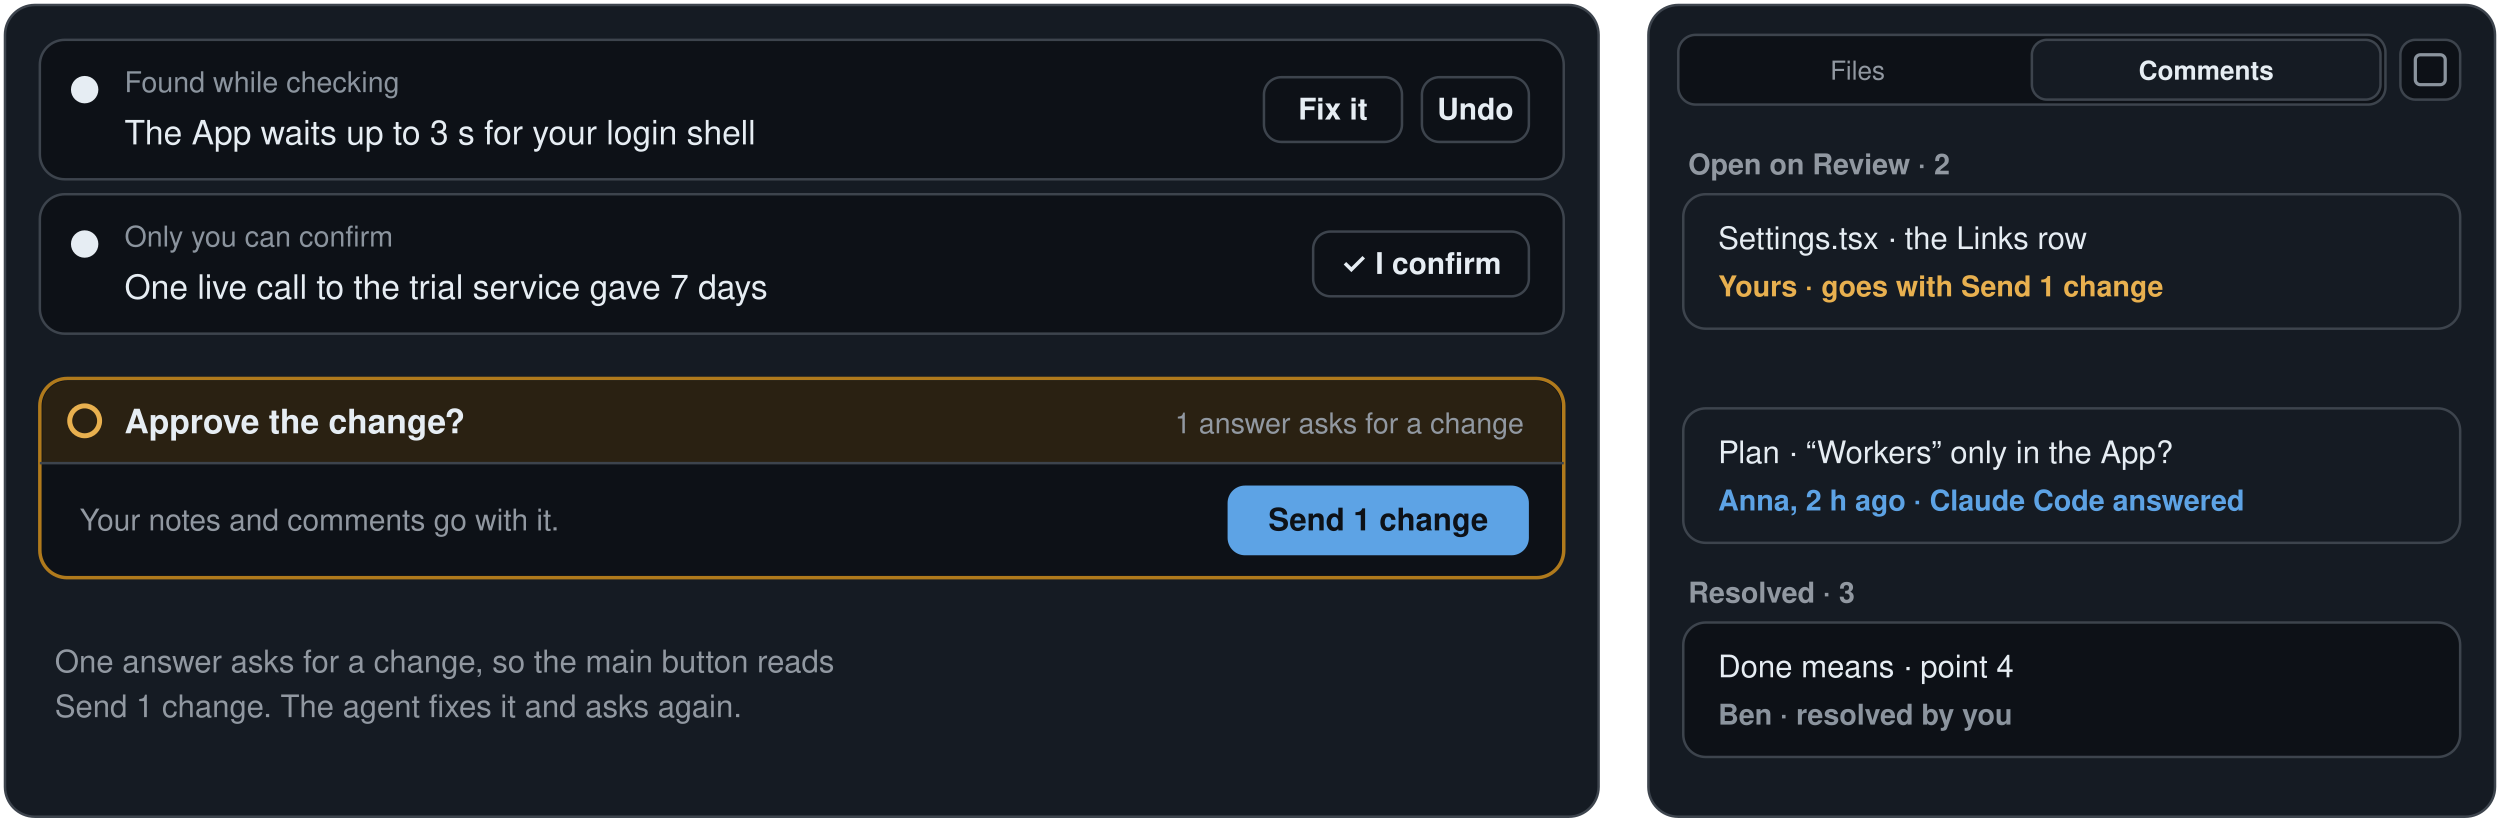
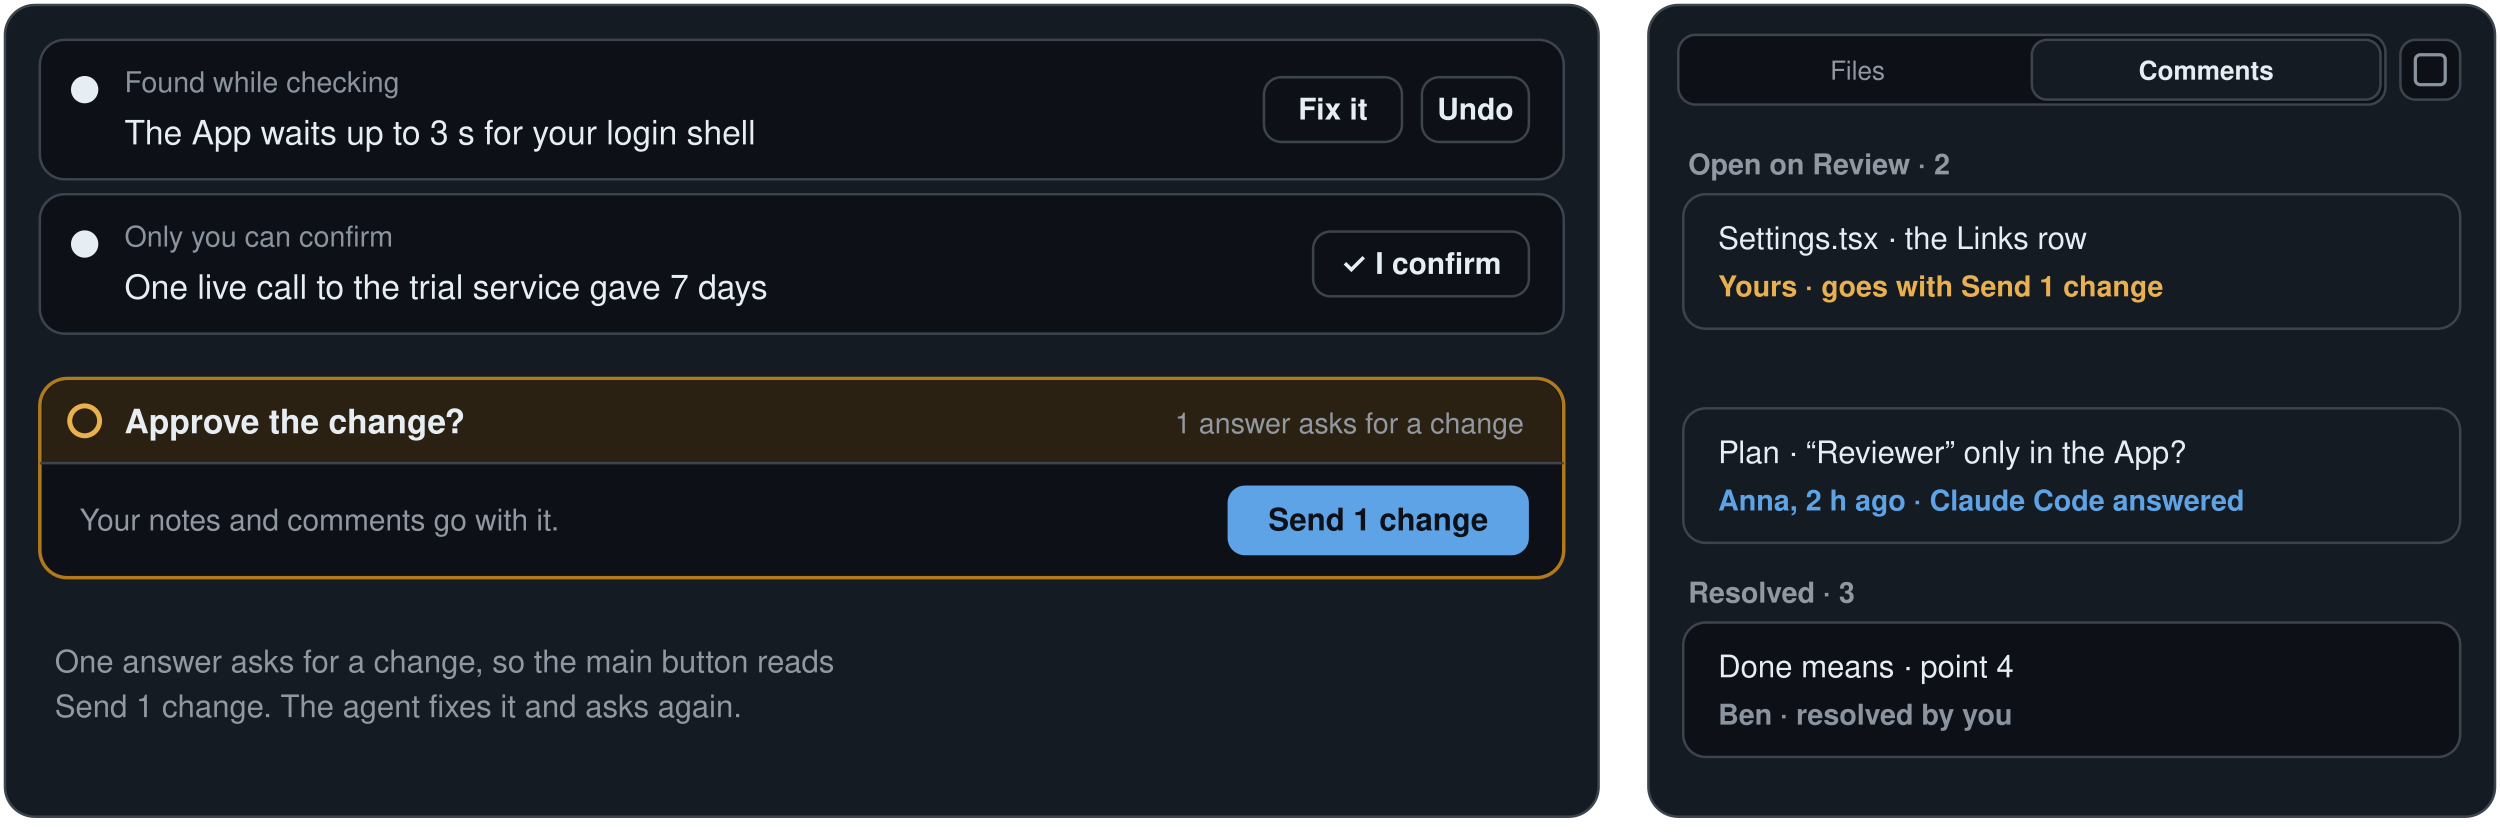
<svg xmlns="http://www.w3.org/2000/svg" style="background:#0d1117" width="1004" height="334" viewBox="-2 -2 1004 334" role="img" aria-label="One answer asks for a change, so the main button reads Send 1 change; the Comments tab of the right sidebar lists your comments, answered threads and your team’s">
  <rect x="0" y="0" width="640" height="326" rx="12" fill="#151b23" stroke="#3d444d" stroke-width="1" />
  <rect x="14" y="14" width="612" height="56" rx="10" fill="#0d1117" stroke="#3d444d" />
  <circle cx="32" cy="34" r="5.5" fill="#e6edf3" />
  <text x="48" y="35" font-family="-apple-system, BlinkMacSystemFont, 'Segoe UI', 'Helvetica Neue', Helvetica, Arial, sans-serif" font-size="11.5" font-weight="500" fill="#8b949e" text-anchor="start">Found while checking</text>
  <text x="48" y="56" font-family="-apple-system, BlinkMacSystemFont, 'Segoe UI', 'Helvetica Neue', Helvetica, Arial, sans-serif" font-size="13.5" font-weight="500" fill="#e6edf3" text-anchor="start">The App waits up to 3 s for your login shell</text>
  <rect x="569.04" y="29.0" width="42.96" height="26" rx="7" fill="#0d1117" stroke="#3d444d" />
  <text x="590.52" y="46.0" font-family="-apple-system, BlinkMacSystemFont, 'Segoe UI', 'Helvetica Neue', Helvetica, Arial, sans-serif" font-size="12" font-weight="600" fill="#e6edf3" text-anchor="middle">Undo</text>
  <rect x="505.6" y="29.0" width="55.44" height="26" rx="7" fill="#0d1117" stroke="#3d444d" />
  <text x="533.32" y="46.0" font-family="-apple-system, BlinkMacSystemFont, 'Segoe UI', 'Helvetica Neue', Helvetica, Arial, sans-serif" font-size="12" font-weight="600" fill="#e6edf3" text-anchor="middle">Fix it</text>
  <rect x="14" y="76" width="612" height="56" rx="10" fill="#0d1117" stroke="#3d444d" />
  <circle cx="32" cy="96" r="5.5" fill="#e6edf3" />
  <text x="48" y="97" font-family="-apple-system, BlinkMacSystemFont, 'Segoe UI', 'Helvetica Neue', Helvetica, Arial, sans-serif" font-size="11.5" font-weight="500" fill="#8b949e" text-anchor="start">Only you can confirm</text>
  <text x="48" y="118" font-family="-apple-system, BlinkMacSystemFont, 'Segoe UI', 'Helvetica Neue', Helvetica, Arial, sans-serif" font-size="13.5" font-weight="500" fill="#e6edf3" text-anchor="start">One live call to the trial service gave 7 days</text>
  <rect x="525.36" y="91.0" width="86.64" height="26" rx="7" fill="#0d1117" stroke="#3d444d" />
  <text x="568.68" y="108.0" font-family="-apple-system, BlinkMacSystemFont, 'Segoe UI', 'Helvetica Neue', Helvetica, Arial, sans-serif" font-size="12" font-weight="600" fill="#e6edf3" text-anchor="middle">✓ I confirm</text>
  <rect x="14" y="150" width="612" height="80" rx="11" fill="#0d1117" stroke="#b07a1c" stroke-width="1.4" />
  <path d="M15 161 a10 10 0 0 1 10 -10 H615 a10 10 0 0 1 10 10 V184 H15 Z" fill="#2a2112" />
  <circle cx="32" cy="167" r="6" fill="none" stroke="#e8b04f" stroke-width="2" />
  <text x="48" y="172" font-family="-apple-system, BlinkMacSystemFont, 'Segoe UI', 'Helvetica Neue', Helvetica, Arial, sans-serif" font-size="13.5" font-weight="650" fill="#e6edf3" text-anchor="start">Approve the change?</text>
  <text x="610" y="172" font-family="-apple-system, BlinkMacSystemFont, 'Segoe UI', 'Helvetica Neue', Helvetica, Arial, sans-serif" font-size="11.5" font-weight="500" fill="#9198a1" text-anchor="end">1 answer asks for a change</text>
  <line x1="14" y1="184" x2="626" y2="184" stroke="#3d444d" />
  <text x="30" y="211" font-family="-apple-system, BlinkMacSystemFont, 'Segoe UI', 'Helvetica Neue', Helvetica, Arial, sans-serif" font-size="12" font-weight="400" fill="#9198a1" text-anchor="start">Your notes and comments go with it.</text>
  <rect x="491" y="193" width="121" height="28" rx="7" fill="#5da3e5" />
  <text x="551.5" y="211.0" font-family="-apple-system, BlinkMacSystemFont, 'Segoe UI', 'Helvetica Neue', Helvetica, Arial, sans-serif" font-size="12.5" font-weight="650" fill="#0d1117" text-anchor="middle">Send 1 change</text>
  <text x="20" y="268" font-family="-apple-system, BlinkMacSystemFont, 'Segoe UI', 'Helvetica Neue', Helvetica, Arial, sans-serif" font-size="12.5" font-weight="400" fill="#9198a1" text-anchor="start">One answer asks for a change, so the main button reads</text>
  <text x="20" y="286" font-family="-apple-system, BlinkMacSystemFont, 'Segoe UI', 'Helvetica Neue', Helvetica, Arial, sans-serif" font-size="12.5" font-weight="400" fill="#9198a1" text-anchor="start">Send 1 change. The agent fixes it and asks again.</text>
  <rect x="660" y="0" width="340" height="326" rx="12" fill="#151b23" stroke="#3d444d" stroke-width="1" />
  <rect x="672" y="12" width="284" height="28" rx="7" fill="#0d1117" stroke="#3d444d" />
  <text x="744.0" y="30" font-family="-apple-system, BlinkMacSystemFont, 'Segoe UI', 'Helvetica Neue', Helvetica, Arial, sans-serif" font-size="10.5" font-weight="500" fill="#9198a1" text-anchor="middle">Files</text>
  <rect x="814.0" y="14" width="140.0" height="24" rx="6" fill="#151b23" stroke="#3d444d" />
  <text x="884.0" y="30" font-family="-apple-system, BlinkMacSystemFont, 'Segoe UI', 'Helvetica Neue', Helvetica, Arial, sans-serif" font-size="10.5" font-weight="600" fill="#e6edf3" text-anchor="middle">Comments</text>
  <rect x="962" y="14" width="24" height="24" rx="6" fill="#0d1117" stroke="#3d444d" />
  <rect x="968" y="20" width="12" height="12" rx="2" fill="none" stroke="#8b949e" stroke-width="1.3" />
  <text x="676" y="68" font-family="-apple-system, BlinkMacSystemFont, 'Segoe UI', 'Helvetica Neue', Helvetica, Arial, sans-serif" font-size="11.5" font-weight="600" fill="#9198a1" text-anchor="start">Open on Review · 2</text>
  <rect x="674" y="76" width="312" height="54" rx="9" fill="#151b23" stroke="#3d444d" />
  <text x="688" y="98" font-family="-apple-system, BlinkMacSystemFont, 'Segoe UI', 'Helvetica Neue', Helvetica, Arial, sans-serif" font-size="12.5" font-weight="500" fill="#e6edf3" text-anchor="start">Settings.tsx · the Links row</text>
  <text x="688" y="117" font-family="-apple-system, BlinkMacSystemFont, 'Segoe UI', 'Helvetica Neue', Helvetica, Arial, sans-serif" font-size="11.5" font-weight="600" fill="#e8b04f" text-anchor="start">Yours · goes with Send 1 change</text>
  <rect x="674" y="162" width="312" height="54" rx="9" fill="#151b23" stroke="#3d444d" />
-   <text x="688" y="184" font-family="-apple-system, BlinkMacSystemFont, 'Segoe UI', 'Helvetica Neue', Helvetica, Arial, sans-serif" font-size="12.5" font-weight="500" fill="#e6edf3" text-anchor="start">Plan · “Workers” only in the App?</text>
+   <text x="688" y="184" font-family="-apple-system, BlinkMacSystemFont, 'Segoe UI', 'Helvetica Neue', Helvetica, Arial, sans-serif" font-size="12.5" font-weight="500" fill="#e6edf3" text-anchor="start">Plan · “Reviewer” only in the App?</text>
  <text x="688" y="203" font-family="-apple-system, BlinkMacSystemFont, 'Segoe UI', 'Helvetica Neue', Helvetica, Arial, sans-serif" font-size="11.5" font-weight="600" fill="#5da3e5" text-anchor="start">Anna, 2 h ago · Claude Code answered</text>
  <text x="676" y="240" font-family="-apple-system, BlinkMacSystemFont, 'Segoe UI', 'Helvetica Neue', Helvetica, Arial, sans-serif" font-size="11.5" font-weight="600" fill="#9198a1" text-anchor="start">Resolved · 3</text>
  <rect x="674" y="248" width="312" height="54" rx="9" fill="#0d1117" stroke="#3d444d" />
  <text x="688" y="270" font-family="-apple-system, BlinkMacSystemFont, 'Segoe UI', 'Helvetica Neue', Helvetica, Arial, sans-serif" font-size="12.5" font-weight="500" fill="#e6edf3" text-anchor="start">Done means · point 4</text>
  <text x="688" y="289" font-family="-apple-system, BlinkMacSystemFont, 'Segoe UI', 'Helvetica Neue', Helvetica, Arial, sans-serif" font-size="11.5" font-weight="600" fill="#8b949e" text-anchor="start">Ben · resolved by you</text>
</svg>
